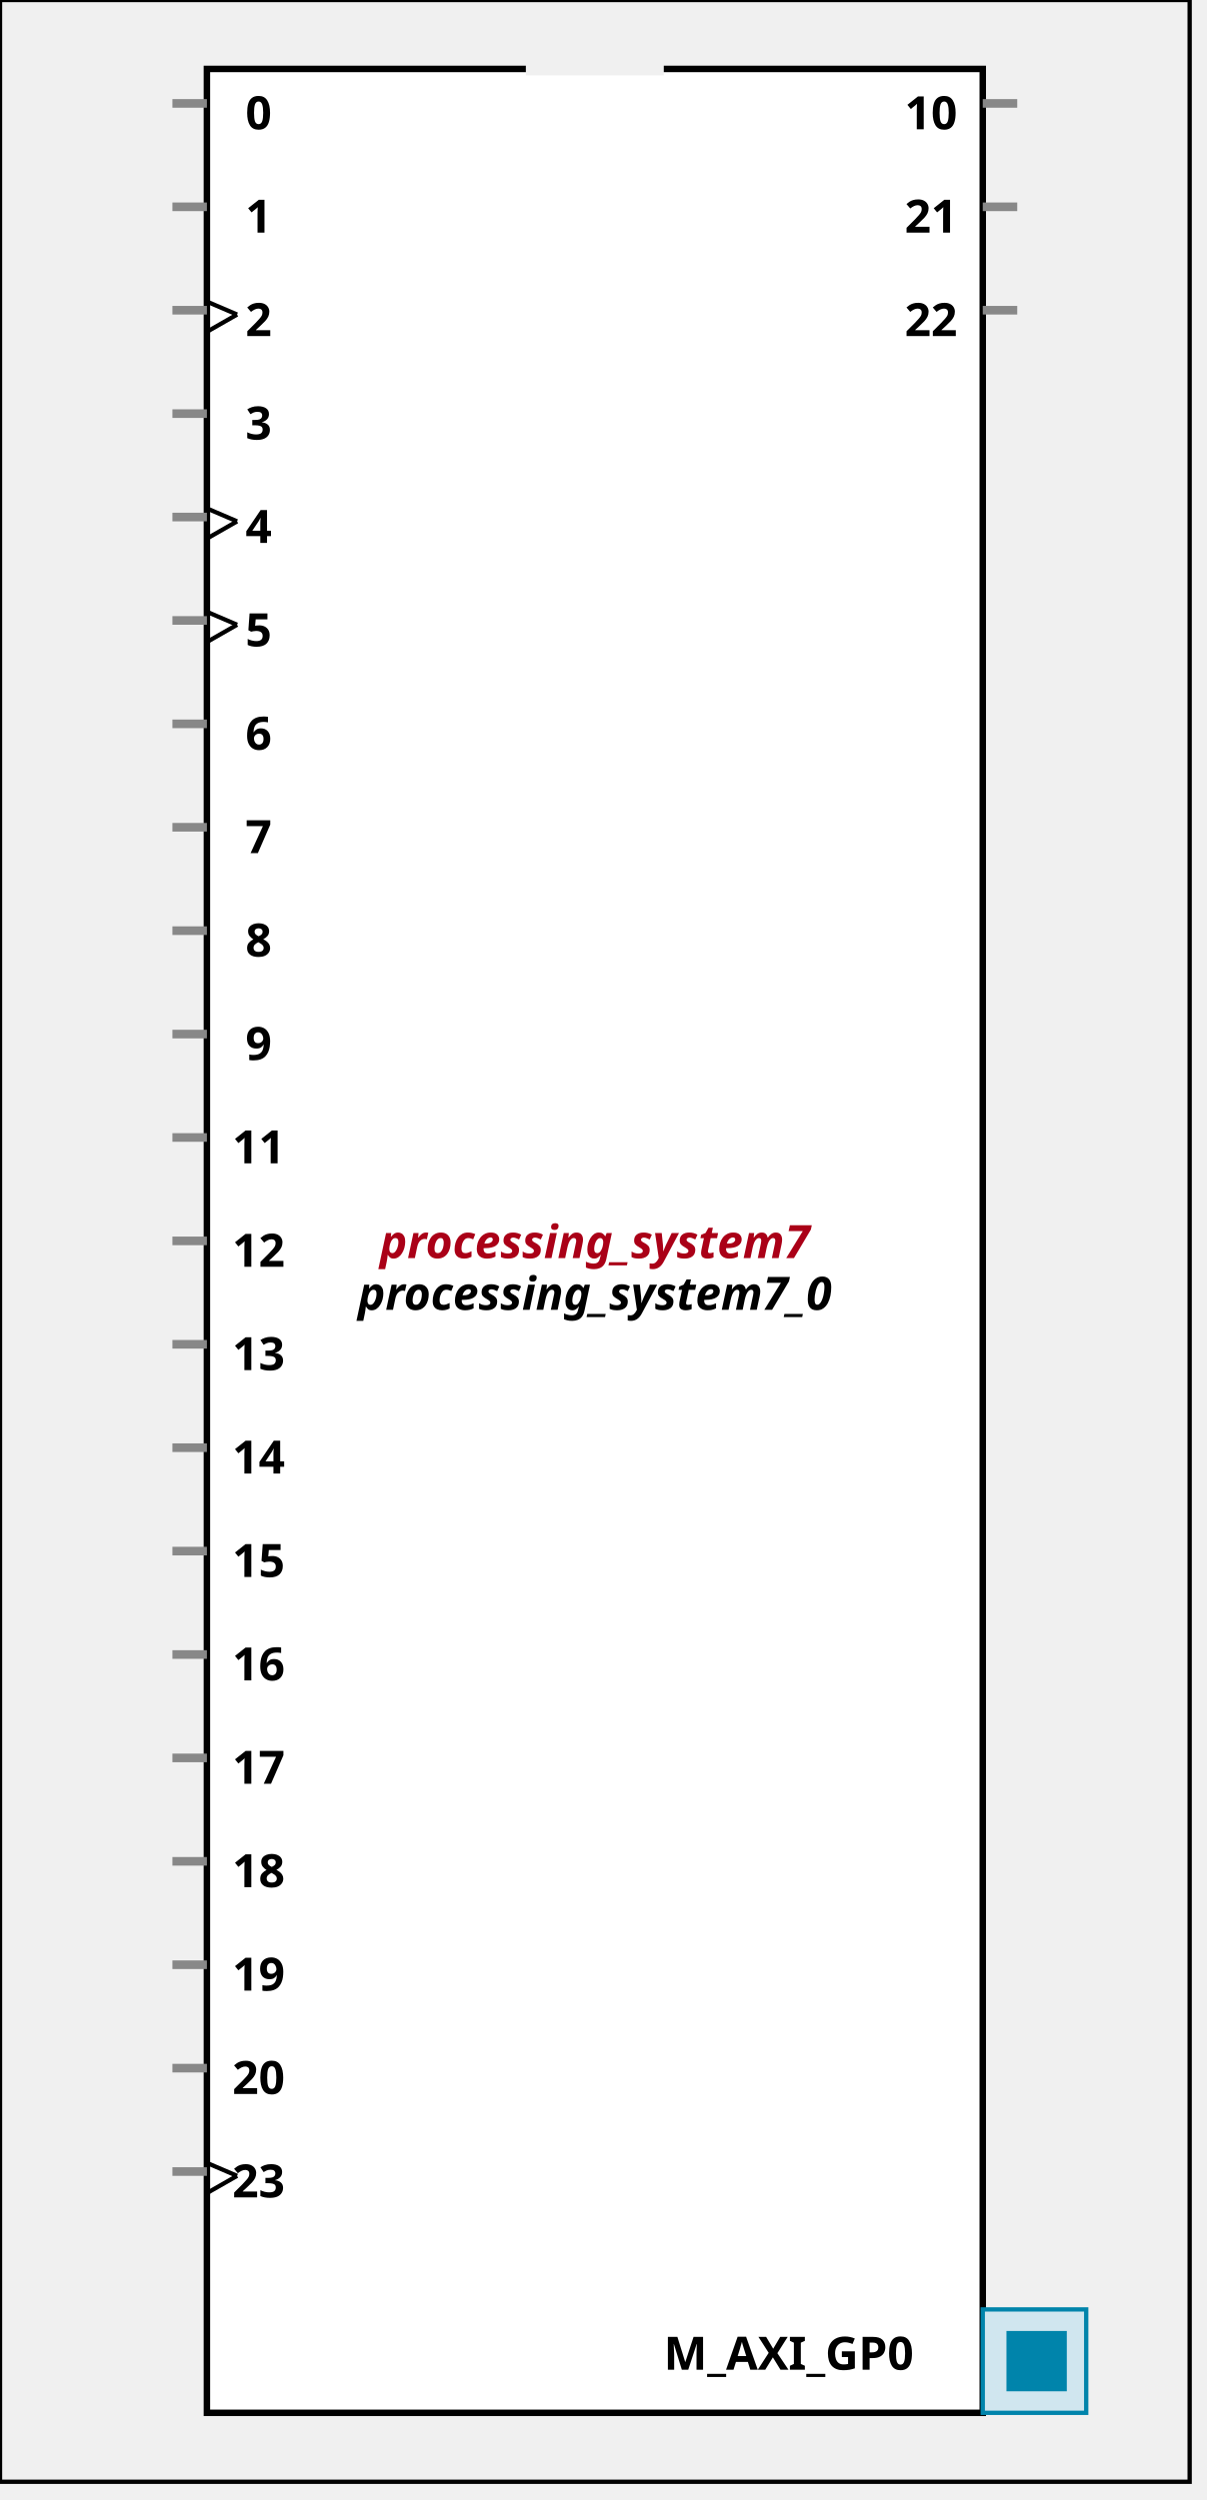
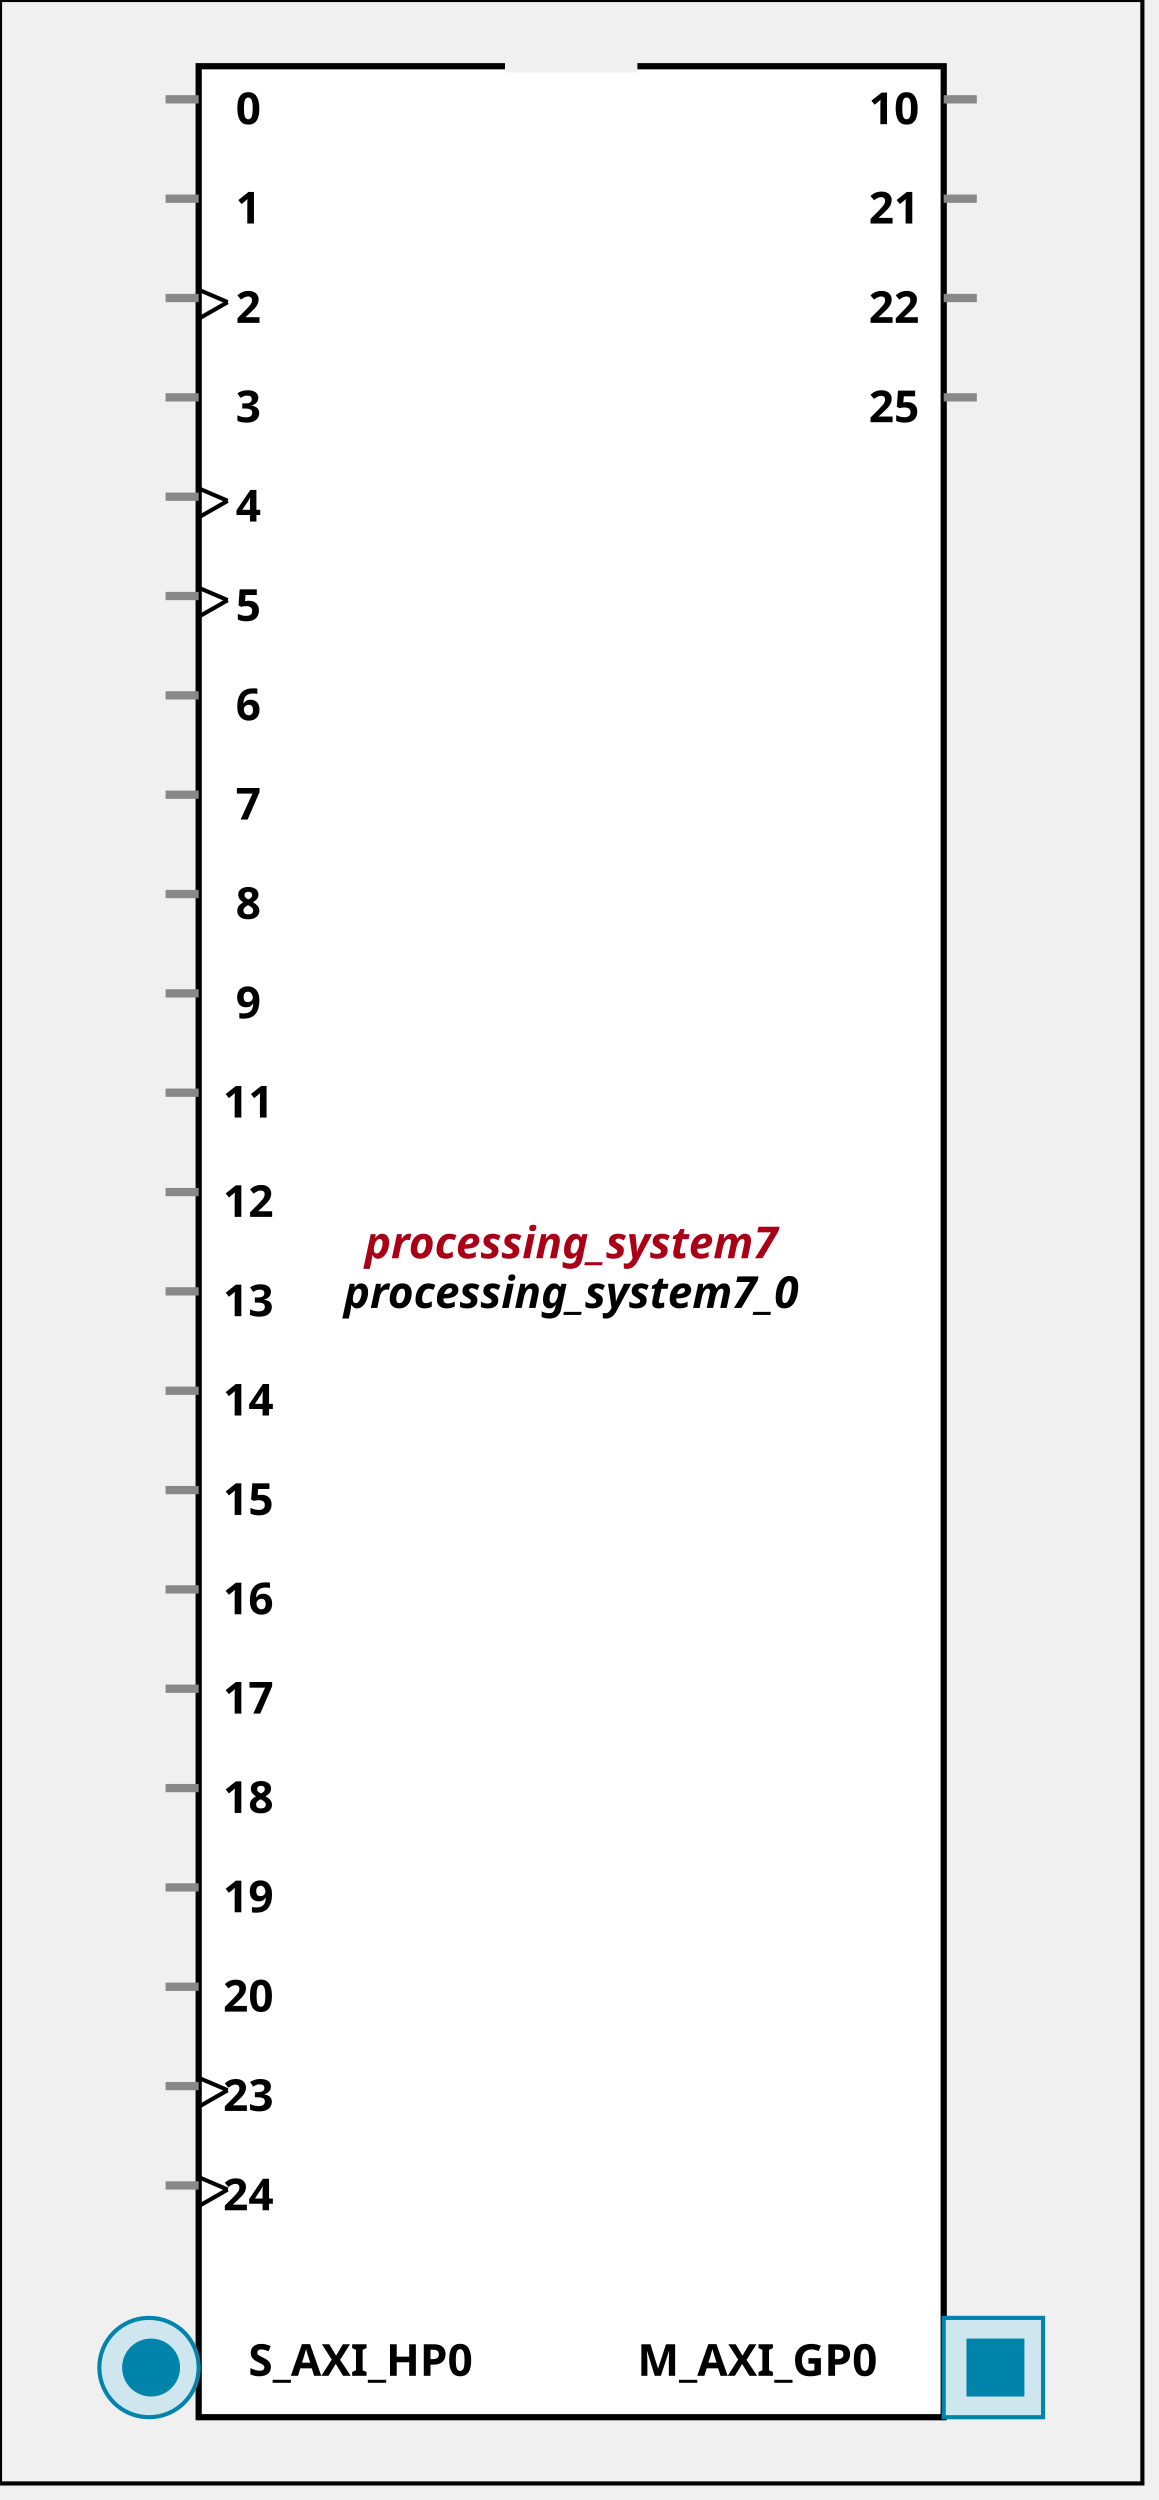
- <svg xmlns:xlink="http://www.w3.org/1999/xlink" width="280" height="580">
+ <svg xmlns:xlink="http://www.w3.org/1999/xlink" width="280" height="604">
  <defs>
    <g id="AXI_BifLabel">
      <rect x="0" y="0" rx="3" ry="3" width="32" height="16" style="fill:#0084AB; stroke:black; stroke-width:1" />
    </g>
    <g id="AXI_busconn_SLAVE">
      <circle cx="12" cy="12" r="12" style="fill:#D0E6EF; stroke:#0084AB; stroke-width:1" />
      <circle cx="12.5" cy="12" r="7" style="fill:#0084AB; stroke:none;" />
    </g>
    <g id="AXI_busconn_MASTER">
      <rect x="0" y="0" width="24" height="24" style="fill:#D0E6EF; stroke:#0084AB; stroke-width:1" />
      <rect x="5.5" y="5" width="14" height="14" style="fill:#0084AB; stroke:none;" />
+     </g>
+     <g id="AXIS_BifLabel">
+       <rect x="0" y="0" rx="3" ry="3" width="32" height="16" style="fill:#0084AB; stroke:black; stroke-width:1" />
+     </g>
+     <g id="AXIS_busconn_TARGET">
+       <circle cx="12" cy="12" r="12" style="fill:#D0E6EF; stroke:#0084AB; stroke-width:1" />
+       <circle cx="12.5" cy="12" r="7" style="fill:#0084AB; stroke:none;" />
+     </g>
+     <g id="AXIS_busconn_INITIATOR">
+       <rect x="0" y="0" width="24" height="24" style="fill:#D0E6EF; stroke:#0084AB; stroke-width:1" />
+       <rect x="5.5" y="5" width="14" height="14" style="fill:#0084AB; stroke:none;" />
+     </g>
+     <g id="USER_BifLabel">
+       <rect x="0" y="0" rx="3" ry="3" width="32" height="16" style="fill:#009999; stroke:black; stroke-width:1" />
+     </g>
+     <g id="USER_busconn_TARGET">
+       <circle cx="12" cy="12" r="12" style="fill:#00CCCC; stroke:#009999; stroke-width:1" />
+       <circle cx="12.5" cy="12" r="7" style="fill:#009999; stroke:none;" />
+     </g>
+     <g id="USER_busconn_INITIATOR">
+       <rect x="0" y="0" width="24" height="24" style="fill:#00CCCC; stroke:#009999; stroke-width:1" />
+       <rect x="5.5" y="5" width="14" height="14" style="fill:#009999; stroke:none;" />
    </g>
    <g id="KEY_BifLabel">
      <rect x="0" y="0" rx="3" ry="3" width="32" height="16" style="fill:#444444; stroke:black; stroke-width:1" />
    </g>
    <g id="KEY_busconn_SLAVE">
      <circle cx="12" cy="12" r="12" style="fill:#888888; stroke:#444444; stroke-width:1" />
      <circle cx="12.5" cy="12" r="7" style="fill:#444444; stroke:none;" />
    </g>
    <g id="KEY_busconn_MASTER">
      <rect x="0" y="0" width="24" height="24" style="fill:#888888; stroke:#444444; stroke-width:1" />
      <rect x="5.5" y="5" width="14" height="14" style="fill:#444444; stroke:none;" />
    </g>
    <g id="KEY_busconn_MASTER_SLAVE">
      <circle cx="12" cy="12" r="12" style="fill:#888888; stroke:#444444; stroke-width:1" />
      <circle cx="12.5" cy="12" r="7" style="fill:#444444; stroke:none;" />
      <rect x="0" y="12" width="24" height="12" style="fill:#888888; stroke:#444444; stroke-width:1" />
      <rect x="5.5" y="12" width="14" height="7" style="fill:#444444; stroke:none;" />
    </g>
    <g id="KEY_busconn_TARGET">
      <circle cx="12" cy="12" r="12" style="fill:#888888; stroke:#444444; stroke-width:1" />
      <circle cx="12.5" cy="12" r="7" style="fill:#444444; stroke:none;" />
    </g>
    <g id="KEY_busconn_INITIATOR">
      <rect x="0" y="0" width="24" height="24" style="fill:#888888; stroke:#444444; stroke-width:1" />
      <rect x="5.5" y="5" width="14" height="14" style="fill:#444444; stroke:none;" />
    </g>
    <g id="KEY_busconn_MONITOR">
      <rect x="0" y="0.5" width="24" height="7" style="fill:#444444; stroke:none;" />
      <rect x="0" y="16" width="24" height="7" style="fill:#444444; stroke:none;" />
    </g>
    <g id="KEY_busconn_USER">
      <circle cx="12" cy="12" r="12" style="fill:#888888; stroke:#444444; stroke-width:1" />
      <circle cx="12.5" cy="12" r="7" style="fill:#444444; stroke:none;" />
    </g>
    <g id="KEY_busconn_TRANSPARENT">
      <circle cx="12" cy="12" r="12" style="fill:#FFFFFF; stroke:#444444; stroke-width:1" />
      <circle cx="12.5" cy="12" r="7" style="fill:#FFFFFF; stroke:none;" />
    </g>
    <g id="HCurve" overflow="visible">
      <path d="m 0  0,      a 16 16, 0,0,0, 32,0,     z" style="fill:#F0F0F0;fill-opacity:1;stroke:black;stroke-width:1.5" />
      <line x1="0" y1="0" x2="32" y2="0" style="stroke:#F0F0F0;stroke-width:3" />
    </g>
    <g id="IPD_StandardBody">
-       <rect x="0" y="0" width="276" height="576" style="fill:#F0F0F0;fill-opacity: 1.0; stroke:#000000; stroke-width:1" />
-       <rect x="48" y="16" width="180" height="544" style="fill:#FFFFFF; fill-opacity: 1.0; stroke:#000000; stroke-width:1.5" />
+       <rect x="0" y="0" width="276" height="600" style="fill:#F0F0F0;fill-opacity: 1.0; stroke:#000000; stroke-width:1" />
+       <rect x="48" y="16" width="180" height="568" style="fill:#FFFFFF; fill-opacity: 1.0; stroke:#000000; stroke-width:1.5" />
      <use x="122" y="16" xlink:href="#HCurve" />
    </g>
    <g id="IPD_PORT">
      <rect width="8" height="8" style="fill:#888888;stroke-width:1;stroke:black;" />
    </g>
    <g id="IPD_SPort">
      <line x1="0" y1="0" x2="8" y2="0" style="stroke:#888888;stroke-width:2;stroke-opacity:1" />
    </g>
    <g id="IPD_PortClk">
      <line x1="0" y1="0" x2="7" y2="3" style="stroke:#000000;stroke-width:1;stroke-opacity:1" />
      <line x1="7" y1="3" x2="0" y2="7" style="stroke:#000000;stroke-width:1;stroke-opacity:1" />
    </g>
  </defs>
  <use x="0" y="0" xlink:href="#IPD_StandardBody" />
-   <text x="138" y="292" fill="#AA0017" stroke="none" font-size="8pt" font-style="italic" font-weight="bold" text-anchor="middle" font-family="Verdana Arial Helvetica san-serif">processing_system7</text>
-   <text x="138" y="304" fill="#000000" stroke="none" font-size="8pt" font-style="italic" font-weight="bold" text-anchor="middle" font-family="Courier Arial Helvetica san-serif">processing_system7_0</text>
+   <text x="138" y="304" fill="#AA0017" stroke="none" font-size="8pt" font-style="italic" font-weight="bold" text-anchor="middle" font-family="Verdana Arial Helvetica san-serif">processing_system7</text>
+   <text x="138" y="316" fill="#000000" stroke="none" font-size="8pt" font-style="italic" font-weight="bold" text-anchor="middle" font-family="Courier Arial Helvetica san-serif">processing_system7_0</text>
  <use x="40" y="24" xlink:href="#IPD_SPort" />
  <text x="60" y="30" fill="#000000" stroke="none" font-size="8pt" font-style="normal" font-weight="bold" text-anchor="middle" font-family="Verdana Arial Helvetica san-serif">0</text>
  <use x="40" y="48" xlink:href="#IPD_SPort" />
  <text x="60" y="54" fill="#000000" stroke="none" font-size="8pt" font-style="normal" font-weight="bold" text-anchor="middle" font-family="Verdana Arial Helvetica san-serif">1</text>
  <use x="40" y="72" xlink:href="#IPD_SPort" />
  <use x="48" y="70" xlink:href="#IPD_PortClk" />
  <text x="60" y="78" fill="#000000" stroke="none" font-size="8pt" font-style="normal" font-weight="bold" text-anchor="middle" font-family="Verdana Arial Helvetica san-serif">2</text>
  <use x="40" y="96" xlink:href="#IPD_SPort" />
  <text x="60" y="102" fill="#000000" stroke="none" font-size="8pt" font-style="normal" font-weight="bold" text-anchor="middle" font-family="Verdana Arial Helvetica san-serif">3</text>
  <use x="40" y="120" xlink:href="#IPD_SPort" />
  <use x="48" y="118" xlink:href="#IPD_PortClk" />
  <text x="60" y="126" fill="#000000" stroke="none" font-size="8pt" font-style="normal" font-weight="bold" text-anchor="middle" font-family="Verdana Arial Helvetica san-serif">4</text>
  <use x="40" y="144" xlink:href="#IPD_SPort" />
  <use x="48" y="142" xlink:href="#IPD_PortClk" />
  <text x="60" y="150" fill="#000000" stroke="none" font-size="8pt" font-style="normal" font-weight="bold" text-anchor="middle" font-family="Verdana Arial Helvetica san-serif">5</text>
  <use x="40" y="168" xlink:href="#IPD_SPort" />
  <text x="60" y="174" fill="#000000" stroke="none" font-size="8pt" font-style="normal" font-weight="bold" text-anchor="middle" font-family="Verdana Arial Helvetica san-serif">6</text>
  <use x="40" y="192" xlink:href="#IPD_SPort" />
  <text x="60" y="198" fill="#000000" stroke="none" font-size="8pt" font-style="normal" font-weight="bold" text-anchor="middle" font-family="Verdana Arial Helvetica san-serif">7</text>
  <use x="40" y="216" xlink:href="#IPD_SPort" />
  <text x="60" y="222" fill="#000000" stroke="none" font-size="8pt" font-style="normal" font-weight="bold" text-anchor="middle" font-family="Verdana Arial Helvetica san-serif">8</text>
  <use x="40" y="240" xlink:href="#IPD_SPort" />
  <text x="60" y="246" fill="#000000" stroke="none" font-size="8pt" font-style="normal" font-weight="bold" text-anchor="middle" font-family="Verdana Arial Helvetica san-serif">9</text>
  <use x="40" y="264" xlink:href="#IPD_SPort" />
  <text x="60" y="270" fill="#000000" stroke="none" font-size="8pt" font-style="normal" font-weight="bold" text-anchor="middle" font-family="Verdana Arial Helvetica san-serif">11</text>
  <use x="40" y="288" xlink:href="#IPD_SPort" />
  <text x="60" y="294" fill="#000000" stroke="none" font-size="8pt" font-style="normal" font-weight="bold" text-anchor="middle" font-family="Verdana Arial Helvetica san-serif">12</text>
  <use x="40" y="312" xlink:href="#IPD_SPort" />
  <text x="60" y="318" fill="#000000" stroke="none" font-size="8pt" font-style="normal" font-weight="bold" text-anchor="middle" font-family="Verdana Arial Helvetica san-serif">13</text>
  <use x="40" y="336" xlink:href="#IPD_SPort" />
  <text x="60" y="342" fill="#000000" stroke="none" font-size="8pt" font-style="normal" font-weight="bold" text-anchor="middle" font-family="Verdana Arial Helvetica san-serif">14</text>
  <use x="40" y="360" xlink:href="#IPD_SPort" />
  <text x="60" y="366" fill="#000000" stroke="none" font-size="8pt" font-style="normal" font-weight="bold" text-anchor="middle" font-family="Verdana Arial Helvetica san-serif">15</text>
  <use x="40" y="384" xlink:href="#IPD_SPort" />
  <text x="60" y="390" fill="#000000" stroke="none" font-size="8pt" font-style="normal" font-weight="bold" text-anchor="middle" font-family="Verdana Arial Helvetica san-serif">16</text>
  <use x="40" y="408" xlink:href="#IPD_SPort" />
  <text x="60" y="414" fill="#000000" stroke="none" font-size="8pt" font-style="normal" font-weight="bold" text-anchor="middle" font-family="Verdana Arial Helvetica san-serif">17</text>
  <use x="40" y="432" xlink:href="#IPD_SPort" />
  <text x="60" y="438" fill="#000000" stroke="none" font-size="8pt" font-style="normal" font-weight="bold" text-anchor="middle" font-family="Verdana Arial Helvetica san-serif">18</text>
  <use x="40" y="456" xlink:href="#IPD_SPort" />
  <text x="60" y="462" fill="#000000" stroke="none" font-size="8pt" font-style="normal" font-weight="bold" text-anchor="middle" font-family="Verdana Arial Helvetica san-serif">19</text>
  <use x="40" y="480" xlink:href="#IPD_SPort" />
  <text x="60" y="486" fill="#000000" stroke="none" font-size="8pt" font-style="normal" font-weight="bold" text-anchor="middle" font-family="Verdana Arial Helvetica san-serif">20</text>
  <use x="40" y="504" xlink:href="#IPD_SPort" />
  <use x="48" y="502" xlink:href="#IPD_PortClk" />
  <text x="60" y="510" fill="#000000" stroke="none" font-size="8pt" font-style="normal" font-weight="bold" text-anchor="middle" font-family="Verdana Arial Helvetica san-serif">23</text>
+   <use x="40" y="528" xlink:href="#IPD_SPort" />
+   <use x="48" y="526" xlink:href="#IPD_PortClk" />
+   <text x="60" y="534" fill="#000000" stroke="none" font-size="8pt" font-style="normal" font-weight="bold" text-anchor="middle" font-family="Verdana Arial Helvetica san-serif">24</text>
  <use x="228" y="24" xlink:href="#IPD_SPort" />
  <text x="216" y="30" fill="#000000" stroke="none" font-size="8pt" font-style="normal" font-weight="bold" text-anchor="middle" font-family="Verdana Arial Helvetica san-serif">10</text>
  <use x="228" y="48" xlink:href="#IPD_SPort" />
  <text x="216" y="54" fill="#000000" stroke="none" font-size="8pt" font-style="normal" font-weight="bold" text-anchor="middle" font-family="Verdana Arial Helvetica san-serif">21</text>
  <use x="228" y="72" xlink:href="#IPD_SPort" />
  <text x="216" y="78" fill="#000000" stroke="none" font-size="8pt" font-style="normal" font-weight="bold" text-anchor="middle" font-family="Verdana Arial Helvetica san-serif">22</text>
-   <use x="228" y="536" xlink:href="#AXI_busconn_MASTER" />
-   <text x="154" y="550" fill="#000000" stroke="none" font-size="8pt" font-style="normal" font-weight="bold" font-family="Verdana Arial Helvetica san-serif">M_AXI_GP0</text>
+   <use x="228" y="96" xlink:href="#IPD_SPort" />
+   <text x="216" y="102" fill="#000000" stroke="none" font-size="8pt" font-style="normal" font-weight="bold" text-anchor="middle" font-family="Verdana Arial Helvetica san-serif">25</text>
+   <use x="24" y="560" xlink:href="#AXI_busconn_SLAVE" />
+   <text x="60" y="574" fill="#000000" stroke="none" font-size="8pt" font-style="normal" font-weight="bold" font-family="Verdana Arial Helvetica san-serif">S_AXI_HP0</text>
+   <use x="228" y="560" xlink:href="#AXI_busconn_MASTER" />
+   <text x="154" y="574" fill="#000000" stroke="none" font-size="8pt" font-style="normal" font-weight="bold" font-family="Verdana Arial Helvetica san-serif">M_AXI_GP0</text>
</svg>
